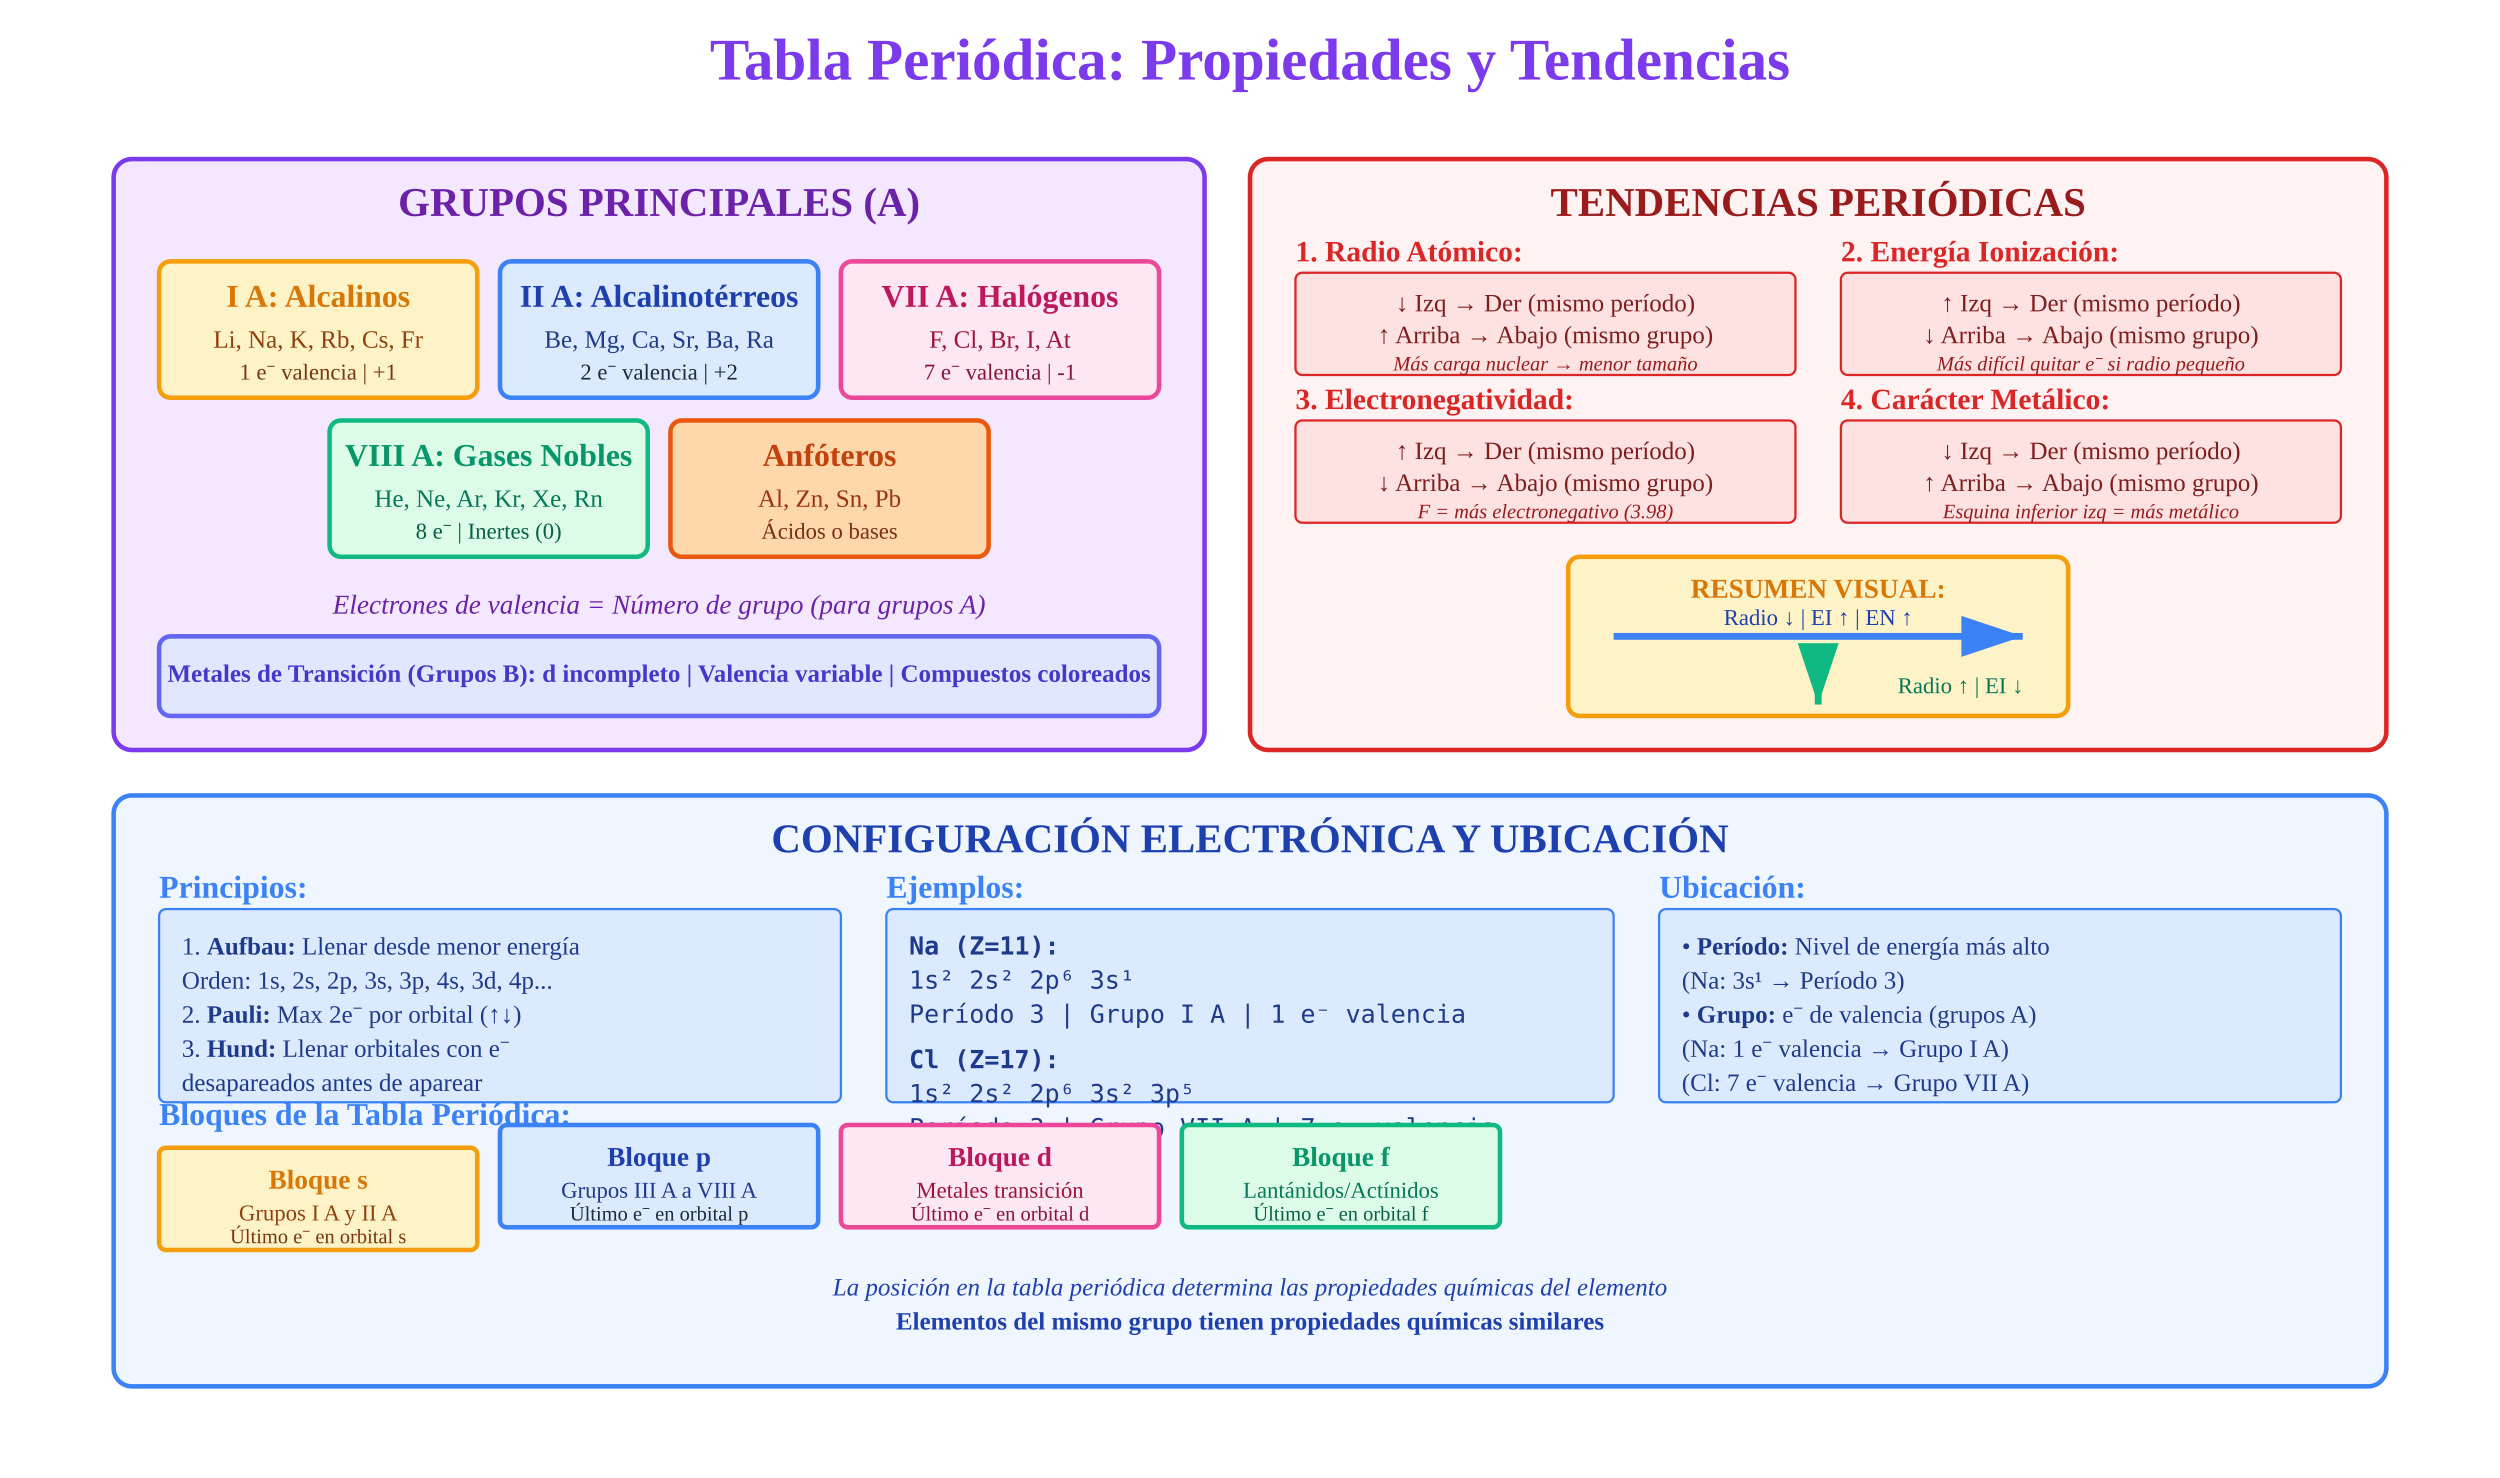
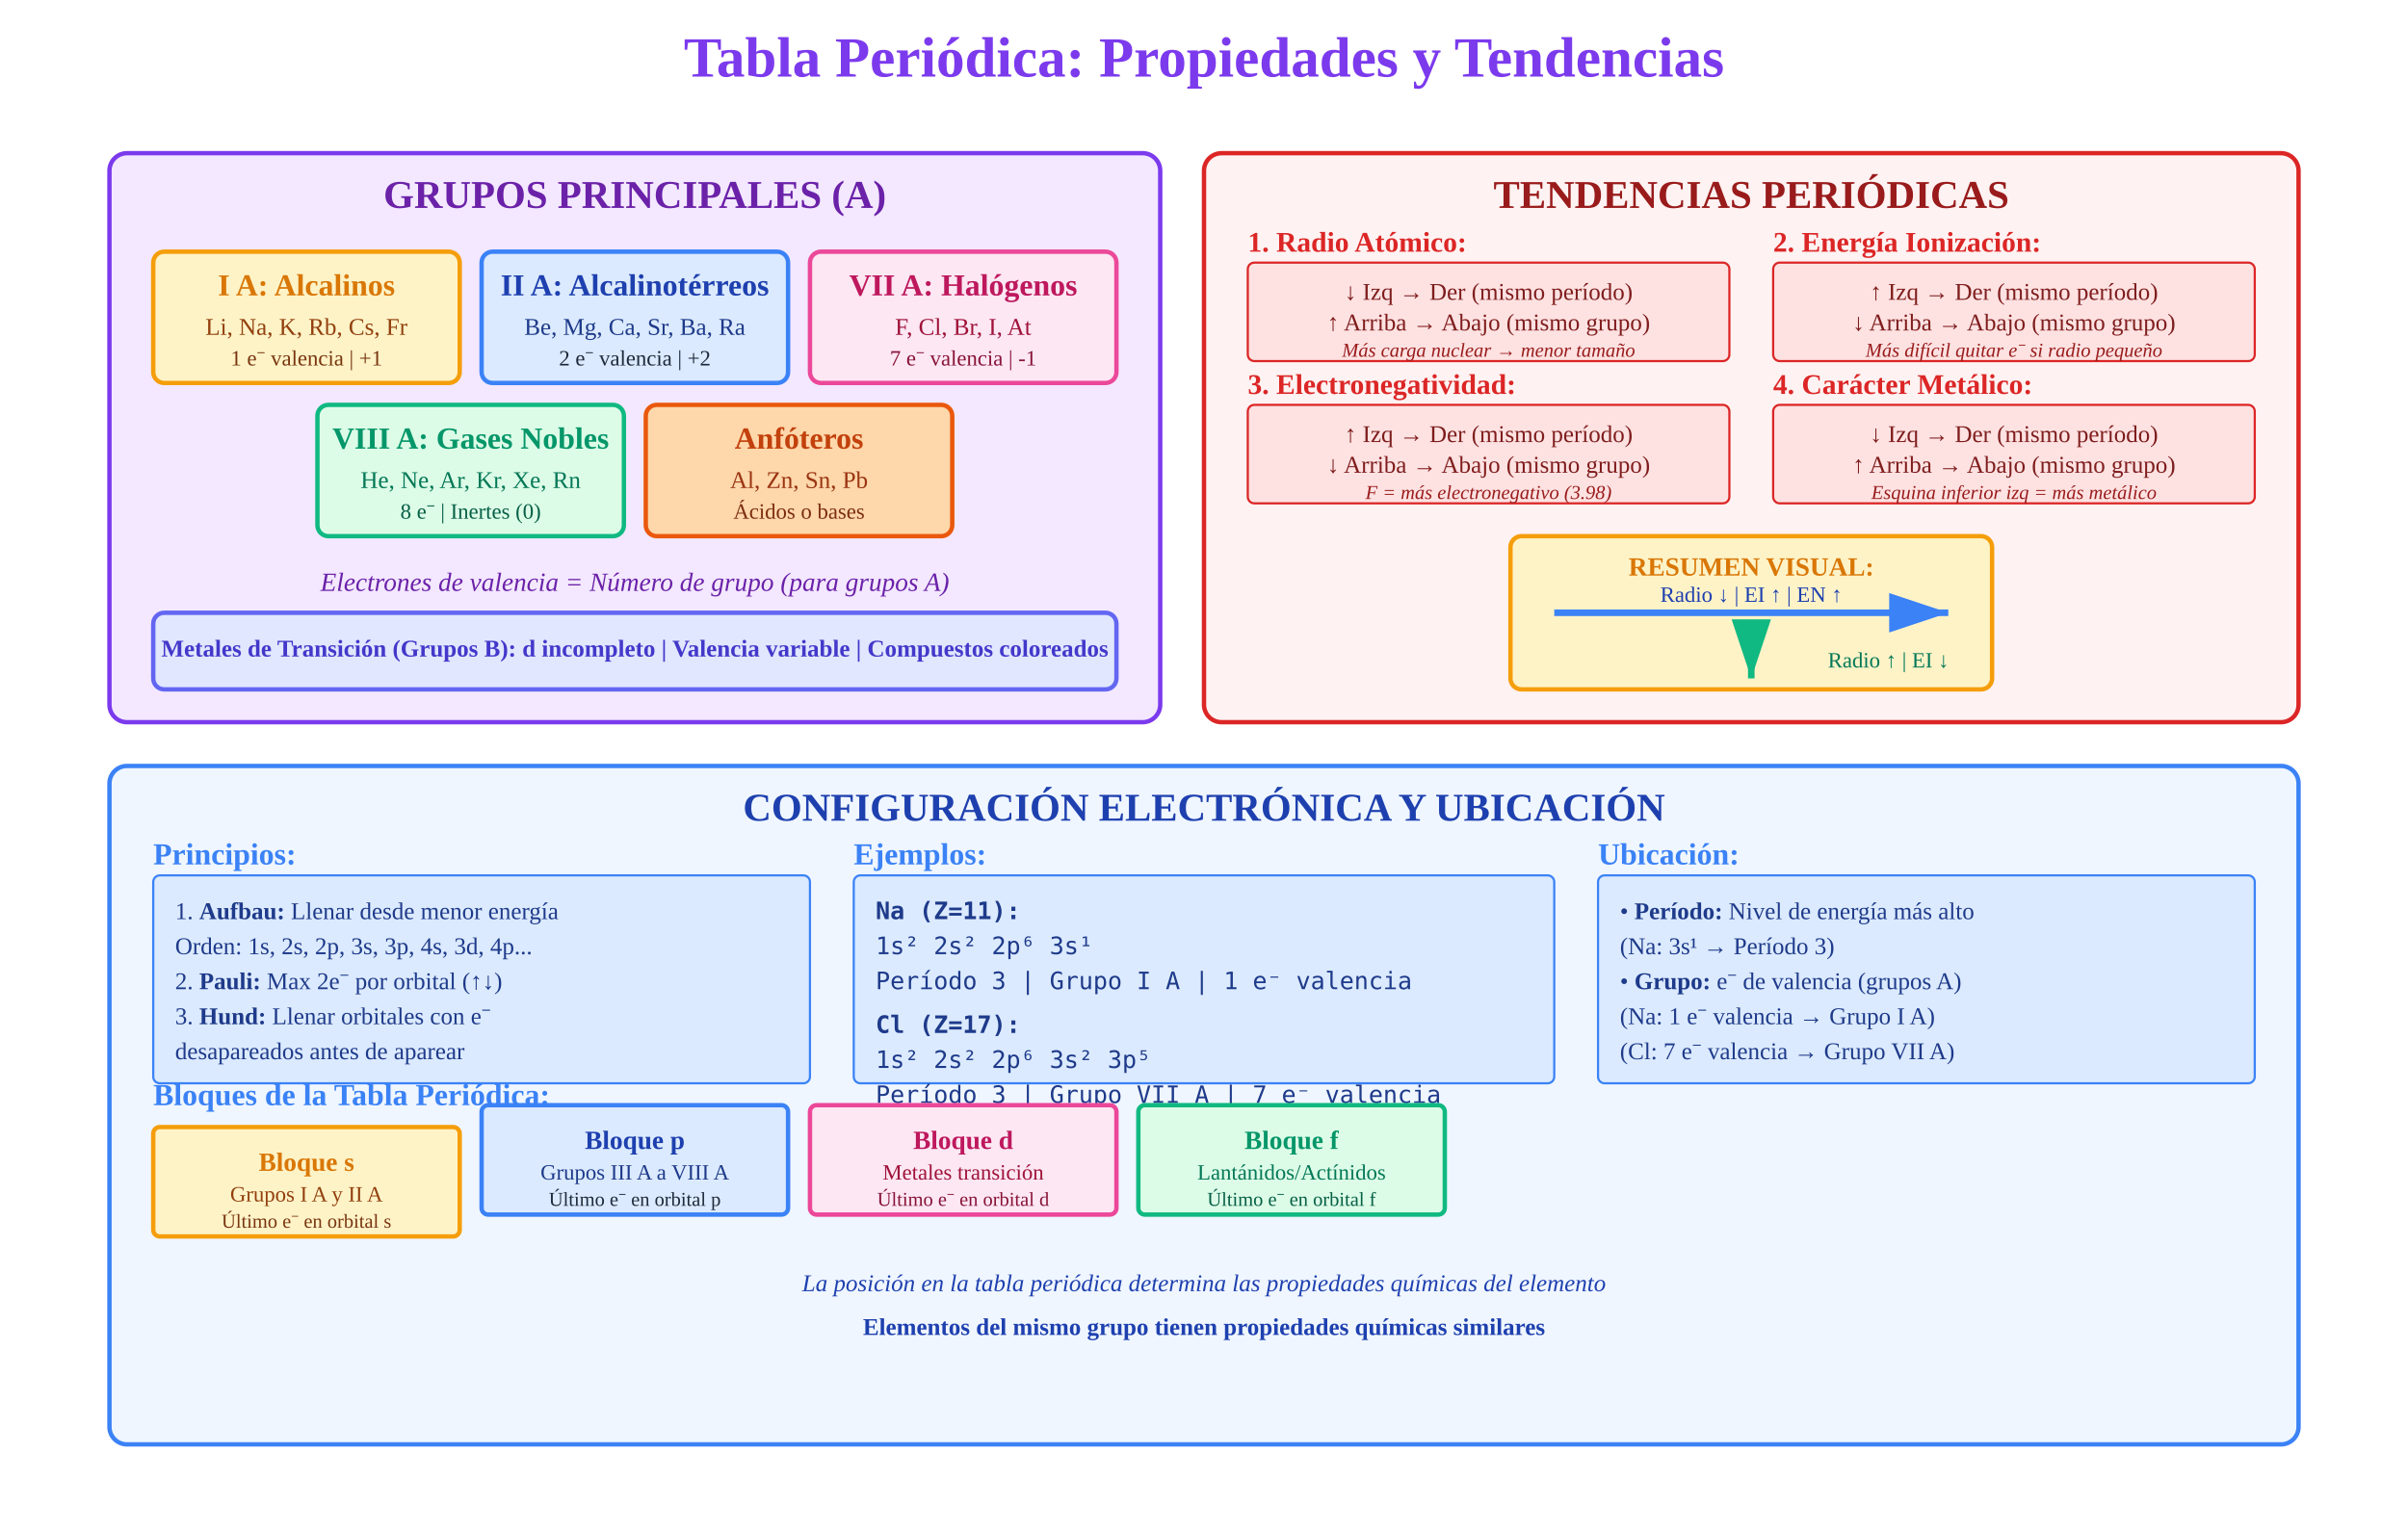
- <svg xmlns="http://www.w3.org/2000/svg" viewBox="0 0 1100 650">
+ <svg xmlns="http://www.w3.org/2000/svg" viewBox="0 0 1100 700">
  <text x="550" y="35" font-size="26" font-weight="bold" text-anchor="middle" fill="#7c3aed">
    Tabla Periódica: Propiedades y Tendencias
  </text>
  <g transform="translate(50, 70)">
    <rect x="0" y="0" width="480" height="260" fill="#f3e8ff" stroke="#7c3aed" stroke-width="2" rx="8" />
    <text x="240" y="25" font-size="18" font-weight="bold" text-anchor="middle" fill="#6b21a8">
      GRUPOS PRINCIPALES (A)
    </text>
    <g transform="translate(20, 45)">
      <rect x="0" y="0" width="140" height="60" fill="#fef3c7" stroke="#f59e0b" stroke-width="2" rx="5" />
      <text x="70" y="20" font-size="14" font-weight="bold" text-anchor="middle" fill="#d97706">I A: Alcalinos</text>
      <text x="70" y="38" font-size="11" text-anchor="middle" fill="#92400e">Li, Na, K, Rb, Cs, Fr</text>
      <text x="70" y="52" font-size="10" text-anchor="middle" fill="#78350f">1 e⁻ valencia | +1</text>
    </g>
    <g transform="translate(170, 45)">
      <rect x="0" y="0" width="140" height="60" fill="#dbeafe" stroke="#3b82f6" stroke-width="2" rx="5" />
      <text x="70" y="20" font-size="14" font-weight="bold" text-anchor="middle" fill="#1e40af">II A: Alcalinotérreos</text>
      <text x="70" y="38" font-size="11" text-anchor="middle" fill="#1e3a8a">Be, Mg, Ca, Sr, Ba, Ra</text>
      <text x="70" y="52" font-size="10" text-anchor="middle" fill="#1e293b">2 e⁻ valencia | +2</text>
    </g>
    <g transform="translate(320, 45)">
      <rect x="0" y="0" width="140" height="60" fill="#fce7f3" stroke="#ec4899" stroke-width="2" rx="5" />
      <text x="70" y="20" font-size="14" font-weight="bold" text-anchor="middle" fill="#be185d">VII A: Halógenos</text>
      <text x="70" y="38" font-size="11" text-anchor="middle" fill="#9f1239">F, Cl, Br, I, At</text>
      <text x="70" y="52" font-size="10" text-anchor="middle" fill="#881337">7 e⁻ valencia | -1</text>
    </g>
    <g transform="translate(95, 115)">
      <rect x="0" y="0" width="140" height="60" fill="#dcfce7" stroke="#10b981" stroke-width="2" rx="5" />
      <text x="70" y="20" font-size="14" font-weight="bold" text-anchor="middle" fill="#059669">VIII A: Gases Nobles</text>
      <text x="70" y="38" font-size="11" text-anchor="middle" fill="#047857">He, Ne, Ar, Kr, Xe, Rn</text>
      <text x="70" y="52" font-size="10" text-anchor="middle" fill="#065f46">8 e⁻ | Inertes (0)</text>
    </g>
    <g transform="translate(245, 115)">
      <rect x="0" y="0" width="140" height="60" fill="#fed7aa" stroke="#ea580c" stroke-width="2" rx="5" />
      <text x="70" y="20" font-size="14" font-weight="bold" text-anchor="middle" fill="#c2410c">Anfóteros</text>
      <text x="70" y="38" font-size="11" text-anchor="middle" fill="#9a3412">Al, Zn, Sn, Pb</text>
      <text x="70" y="52" font-size="10" text-anchor="middle" fill="#7c2d12">Ácidos o bases</text>
    </g>
    <text x="240" y="200" font-size="12" text-anchor="middle" fill="#6b21a8" font-style="italic">
      Electrones de valencia = Número de grupo (para grupos A)
    </text>
    <rect x="20" y="210" width="440" height="35" fill="#e0e7ff" stroke="#6366f1" stroke-width="2" rx="5" />
    <text x="240" y="230" font-size="11" font-weight="bold" text-anchor="middle" fill="#4338ca">
      Metales de Transición (Grupos B): d incompleto | Valencia variable | Compuestos coloreados
    </text>
  </g>
  <g transform="translate(550, 70)">
    <rect x="0" y="0" width="500" height="260" fill="#fef2f2" stroke="#dc2626" stroke-width="2" rx="8" />
    <text x="250" y="25" font-size="18" font-weight="bold" text-anchor="middle" fill="#991b1b">
      TENDENCIAS PERIÓDICAS
    </text>
    <g transform="translate(20, 45)">
      <text x="0" y="0" font-size="13" font-weight="bold" fill="#dc2626">1. Radio Atómico:</text>
      <rect x="0" y="5" width="220" height="45" fill="#fee2e2" stroke="#dc2626" stroke-width="1" rx="3" />
      <text x="110" y="22" font-size="11" text-anchor="middle" fill="#7f1d1d">↓ Izq → Der (mismo período)</text>
      <text x="110" y="36" font-size="11" text-anchor="middle" fill="#7f1d1d">↑ Arriba → Abajo (mismo grupo)</text>
      <text x="110" y="48" font-size="9" text-anchor="middle" fill="#991b1b" font-style="italic">Más carga nuclear → menor tamaño</text>
    </g>
    <g transform="translate(260, 45)">
      <text x="0" y="0" font-size="13" font-weight="bold" fill="#dc2626">2. Energía Ionización:</text>
      <rect x="0" y="5" width="220" height="45" fill="#fee2e2" stroke="#dc2626" stroke-width="1" rx="3" />
      <text x="110" y="22" font-size="11" text-anchor="middle" fill="#7f1d1d">↑ Izq → Der (mismo período)</text>
      <text x="110" y="36" font-size="11" text-anchor="middle" fill="#7f1d1d">↓ Arriba → Abajo (mismo grupo)</text>
      <text x="110" y="48" font-size="9" text-anchor="middle" fill="#991b1b" font-style="italic">Más difícil quitar e⁻ si radio pequeño</text>
    </g>
    <g transform="translate(20, 110)">
      <text x="0" y="0" font-size="13" font-weight="bold" fill="#dc2626">3. Electronegatividad:</text>
      <rect x="0" y="5" width="220" height="45" fill="#fee2e2" stroke="#dc2626" stroke-width="1" rx="3" />
      <text x="110" y="22" font-size="11" text-anchor="middle" fill="#7f1d1d">↑ Izq → Der (mismo período)</text>
      <text x="110" y="36" font-size="11" text-anchor="middle" fill="#7f1d1d">↓ Arriba → Abajo (mismo grupo)</text>
      <text x="110" y="48" font-size="9" text-anchor="middle" fill="#991b1b" font-style="italic">F = más electronegativo (3.98)</text>
    </g>
    <g transform="translate(260, 110)">
      <text x="0" y="0" font-size="13" font-weight="bold" fill="#dc2626">4. Carácter Metálico:</text>
      <rect x="0" y="5" width="220" height="45" fill="#fee2e2" stroke="#dc2626" stroke-width="1" rx="3" />
      <text x="110" y="22" font-size="11" text-anchor="middle" fill="#7f1d1d">↓ Izq → Der (mismo período)</text>
      <text x="110" y="36" font-size="11" text-anchor="middle" fill="#7f1d1d">↑ Arriba → Abajo (mismo grupo)</text>
      <text x="110" y="48" font-size="9" text-anchor="middle" fill="#991b1b" font-style="italic">Esquina inferior izq = más metálico</text>
    </g>
    <g transform="translate(140, 175)">
      <rect x="0" y="0" width="220" height="70" fill="#fef3c7" stroke="#f59e0b" stroke-width="2" rx="5" />
      <text x="110" y="18" font-size="12" font-weight="bold" text-anchor="middle" fill="#d97706">RESUMEN VISUAL:</text>
      <line x1="20" y1="35" x2="200" y2="35" stroke="#3b82f6" stroke-width="3" marker-end="url(#arrowblue2)" />
      <text x="110" y="30" font-size="10" text-anchor="middle" fill="#1e40af">Radio ↓ | EI ↑ | EN ↑</text>
      <line x1="110" y1="45" x2="110" y2="65" stroke="#10b981" stroke-width="3" marker-end="url(#arrowgreen2)" />
      <text x="145" y="60" font-size="10" fill="#047857">Radio ↑ | EI ↓</text>
    </g>
  </g>
  <g transform="translate(50, 350)">
-     <rect x="0" y="0" width="1000" height="260" fill="#eff6ff" stroke="#3b82f6" stroke-width="2" rx="8" />
+     <rect x="0" y="0" width="1000" height="310" fill="#eff6ff" stroke="#3b82f6" stroke-width="2" rx="8" />
    <text x="500" y="25" font-size="18" font-weight="bold" text-anchor="middle" fill="#1e40af">
      CONFIGURACIÓN ELECTRÓNICA Y UBICACIÓN
    </text>
    <g transform="translate(20, 45)">
      <text x="0" y="0" font-size="14" font-weight="bold" fill="#3b82f6">Principios:</text>
-       <rect x="0" y="5" width="300" height="85" fill="#dbeafe" stroke="#3b82f6" stroke-width="1" rx="3" />
+       <rect x="0" y="5" width="300" height="95" fill="#dbeafe" stroke="#3b82f6" stroke-width="1" rx="3" />
      <text x="10" y="25" font-size="11" fill="#1e3a8a">
        <tspan x="10" dy="0">1. <tspan font-weight="bold">Aufbau:</tspan> Llenar desde menor energía</tspan>
-         <tspan x="10" dy="15">   Orden: 1s, 2s, 2p, 3s, 3p, 4s, 3d, 4p...</tspan>
-         <tspan x="10" dy="15">2. <tspan font-weight="bold">Pauli:</tspan> Max 2e⁻ por orbital (↑↓)</tspan>
-         <tspan x="10" dy="15">3. <tspan font-weight="bold">Hund:</tspan> Llenar orbitales con e⁻</tspan>
-         <tspan x="10" dy="15">   desapareados antes de aparear</tspan>
+         <tspan x="10" dy="16">   Orden: 1s, 2s, 2p, 3s, 3p, 4s, 3d, 4p...</tspan>
+         <tspan x="10" dy="16">2. <tspan font-weight="bold">Pauli:</tspan> Max 2e⁻ por orbital (↑↓)</tspan>
+         <tspan x="10" dy="16">3. <tspan font-weight="bold">Hund:</tspan> Llenar orbitales con e⁻</tspan>
+         <tspan x="10" dy="16">   desapareados antes de aparear</tspan>
      </text>
    </g>
    <g transform="translate(340, 45)">
      <text x="0" y="0" font-size="14" font-weight="bold" fill="#3b82f6">Ejemplos:</text>
-       <rect x="0" y="5" width="320" height="85" fill="#dbeafe" stroke="#3b82f6" stroke-width="1" rx="3" />
+       <rect x="0" y="5" width="320" height="95" fill="#dbeafe" stroke="#3b82f6" stroke-width="1" rx="3" />
      <text x="10" y="25" font-size="11" font-family="monospace" fill="#1e3a8a">
        <tspan x="10" dy="0" font-weight="bold">Na (Z=11):</tspan>
-         <tspan x="10" dy="15">1s² 2s² 2p⁶ 3s¹</tspan>
-         <tspan x="10" dy="15">Período 3 | Grupo I A | 1 e⁻ valencia</tspan>
+         <tspan x="10" dy="16">1s² 2s² 2p⁶ 3s¹</tspan>
+         <tspan x="10" dy="16">Período 3 | Grupo I A | 1 e⁻ valencia</tspan>
        <tspan x="10" dy="20" font-weight="bold">Cl (Z=17):</tspan>
-         <tspan x="10" dy="15">1s² 2s² 2p⁶ 3s² 3p⁵</tspan>
-         <tspan x="10" dy="15">Período 3 | Grupo VII A | 7 e⁻ valencia</tspan>
+         <tspan x="10" dy="16">1s² 2s² 2p⁶ 3s² 3p⁵</tspan>
+         <tspan x="10" dy="16">Período 3 | Grupo VII A | 7 e⁻ valencia</tspan>
      </text>
    </g>
    <g transform="translate(680, 45)">
      <text x="0" y="0" font-size="14" font-weight="bold" fill="#3b82f6">Ubicación:</text>
-       <rect x="0" y="5" width="300" height="85" fill="#dbeafe" stroke="#3b82f6" stroke-width="1" rx="3" />
+       <rect x="0" y="5" width="300" height="95" fill="#dbeafe" stroke="#3b82f6" stroke-width="1" rx="3" />
      <text x="10" y="25" font-size="11" fill="#1e3a8a">
        <tspan x="10" dy="0">• <tspan font-weight="bold">Período:</tspan> Nivel de energía más alto</tspan>
-         <tspan x="10" dy="15">  (Na: 3s¹ → Período 3)</tspan>
-         <tspan x="10" dy="15">• <tspan font-weight="bold">Grupo:</tspan> e⁻ de valencia (grupos A)</tspan>
-         <tspan x="10" dy="15">  (Na: 1 e⁻ valencia → Grupo I A)</tspan>
-         <tspan x="10" dy="15">  (Cl: 7 e⁻ valencia → Grupo VII A)</tspan>
+         <tspan x="10" dy="16">  (Na: 3s¹ → Período 3)</tspan>
+         <tspan x="10" dy="16">• <tspan font-weight="bold">Grupo:</tspan> e⁻ de valencia (grupos A)</tspan>
+         <tspan x="10" dy="16">  (Na: 1 e⁻ valencia → Grupo I A)</tspan>
+         <tspan x="10" dy="16">  (Cl: 7 e⁻ valencia → Grupo VII A)</tspan>
      </text>
    </g>
-     <g transform="translate(20, 145)">
+     <g transform="translate(20, 155)">
      <text x="0" y="0" font-size="14" font-weight="bold" fill="#3b82f6">Bloques de la Tabla Periódica:</text>
      <g transform="translate(0, 10)">
-         <rect x="0" y="0" width="140" height="45" fill="#fef3c7" stroke="#f59e0b" stroke-width="2" rx="3" />
-         <text x="70" y="18" font-size="12" font-weight="bold" text-anchor="middle" fill="#d97706">Bloque s</text>
-         <text x="70" y="32" font-size="10" text-anchor="middle" fill="#92400e">Grupos I A y II A</text>
-         <text x="70" y="42" font-size="9" text-anchor="middle" fill="#78350f">Último e⁻ en orbital s</text>
+         <rect x="0" y="0" width="140" height="50" fill="#fef3c7" stroke="#f59e0b" stroke-width="2" rx="3" />
+         <text x="70" y="20" font-size="12" font-weight="bold" text-anchor="middle" fill="#d97706">Bloque s</text>
+         <text x="70" y="34" font-size="10" text-anchor="middle" fill="#92400e">Grupos I A y II A</text>
+         <text x="70" y="46" font-size="9" text-anchor="middle" fill="#78350f">Último e⁻ en orbital s</text>
      </g>
      <g transform="translate(150, 0)">
-         <rect x="0" y="0" width="140" height="45" fill="#dbeafe" stroke="#3b82f6" stroke-width="2" rx="3" />
-         <text x="70" y="18" font-size="12" font-weight="bold" text-anchor="middle" fill="#1e40af">Bloque p</text>
-         <text x="70" y="32" font-size="10" text-anchor="middle" fill="#1e3a8a">Grupos III A a VIII A</text>
-         <text x="70" y="42" font-size="9" text-anchor="middle" fill="#1e293b">Último e⁻ en orbital p</text>
+         <rect x="0" y="0" width="140" height="50" fill="#dbeafe" stroke="#3b82f6" stroke-width="2" rx="3" />
+         <text x="70" y="20" font-size="12" font-weight="bold" text-anchor="middle" fill="#1e40af">Bloque p</text>
+         <text x="70" y="34" font-size="10" text-anchor="middle" fill="#1e3a8a">Grupos III A a VIII A</text>
+         <text x="70" y="46" font-size="9" text-anchor="middle" fill="#1e293b">Último e⁻ en orbital p</text>
      </g>
      <g transform="translate(300, 0)">
-         <rect x="0" y="0" width="140" height="45" fill="#fce7f3" stroke="#ec4899" stroke-width="2" rx="3" />
-         <text x="70" y="18" font-size="12" font-weight="bold" text-anchor="middle" fill="#be185d">Bloque d</text>
-         <text x="70" y="32" font-size="10" text-anchor="middle" fill="#9f1239">Metales transición</text>
-         <text x="70" y="42" font-size="9" text-anchor="middle" fill="#881337">Último e⁻ en orbital d</text>
+         <rect x="0" y="0" width="140" height="50" fill="#fce7f3" stroke="#ec4899" stroke-width="2" rx="3" />
+         <text x="70" y="20" font-size="12" font-weight="bold" text-anchor="middle" fill="#be185d">Bloque d</text>
+         <text x="70" y="34" font-size="10" text-anchor="middle" fill="#9f1239">Metales transición</text>
+         <text x="70" y="46" font-size="9" text-anchor="middle" fill="#881337">Último e⁻ en orbital d</text>
      </g>
      <g transform="translate(450, 0)">
-         <rect x="0" y="0" width="140" height="45" fill="#dcfce7" stroke="#10b981" stroke-width="2" rx="3" />
-         <text x="70" y="18" font-size="12" font-weight="bold" text-anchor="middle" fill="#059669">Bloque f</text>
-         <text x="70" y="32" font-size="10" text-anchor="middle" fill="#047857">Lantánidos/Actínidos</text>
-         <text x="70" y="42" font-size="9" text-anchor="middle" fill="#065f46">Último e⁻ en orbital f</text>
+         <rect x="0" y="0" width="140" height="50" fill="#dcfce7" stroke="#10b981" stroke-width="2" rx="3" />
+         <text x="70" y="20" font-size="12" font-weight="bold" text-anchor="middle" fill="#059669">Bloque f</text>
+         <text x="70" y="34" font-size="10" text-anchor="middle" fill="#047857">Lantánidos/Actínidos</text>
+         <text x="70" y="46" font-size="9" text-anchor="middle" fill="#065f46">Último e⁻ en orbital f</text>
      </g>
    </g>
-     <text x="500" y="220" font-size="11" text-anchor="middle" fill="#1e40af" font-style="italic">
+     <text x="500" y="240" font-size="11" text-anchor="middle" fill="#1e40af" font-style="italic">
      La posición en la tabla periódica determina las propiedades químicas del elemento
    </text>
-     <text x="500" y="235" font-size="11" font-weight="bold" text-anchor="middle" fill="#1e40af">
+     <text x="500" y="260" font-size="11" font-weight="bold" text-anchor="middle" fill="#1e40af">
      Elementos del mismo grupo tienen propiedades químicas similares
    </text>
  </g>
  <defs>
    <marker id="arrowblue2" markerWidth="10" markerHeight="10" refX="9" refY="3" orient="auto">
      <path d="M0,0 L0,6 L9,3 z" fill="#3b82f6" />
    </marker>
    <marker id="arrowgreen2" markerWidth="10" markerHeight="10" refX="9" refY="3" orient="auto">
      <path d="M0,0 L0,6 L9,3 z" fill="#10b981" />
    </marker>
  </defs>
</svg>
